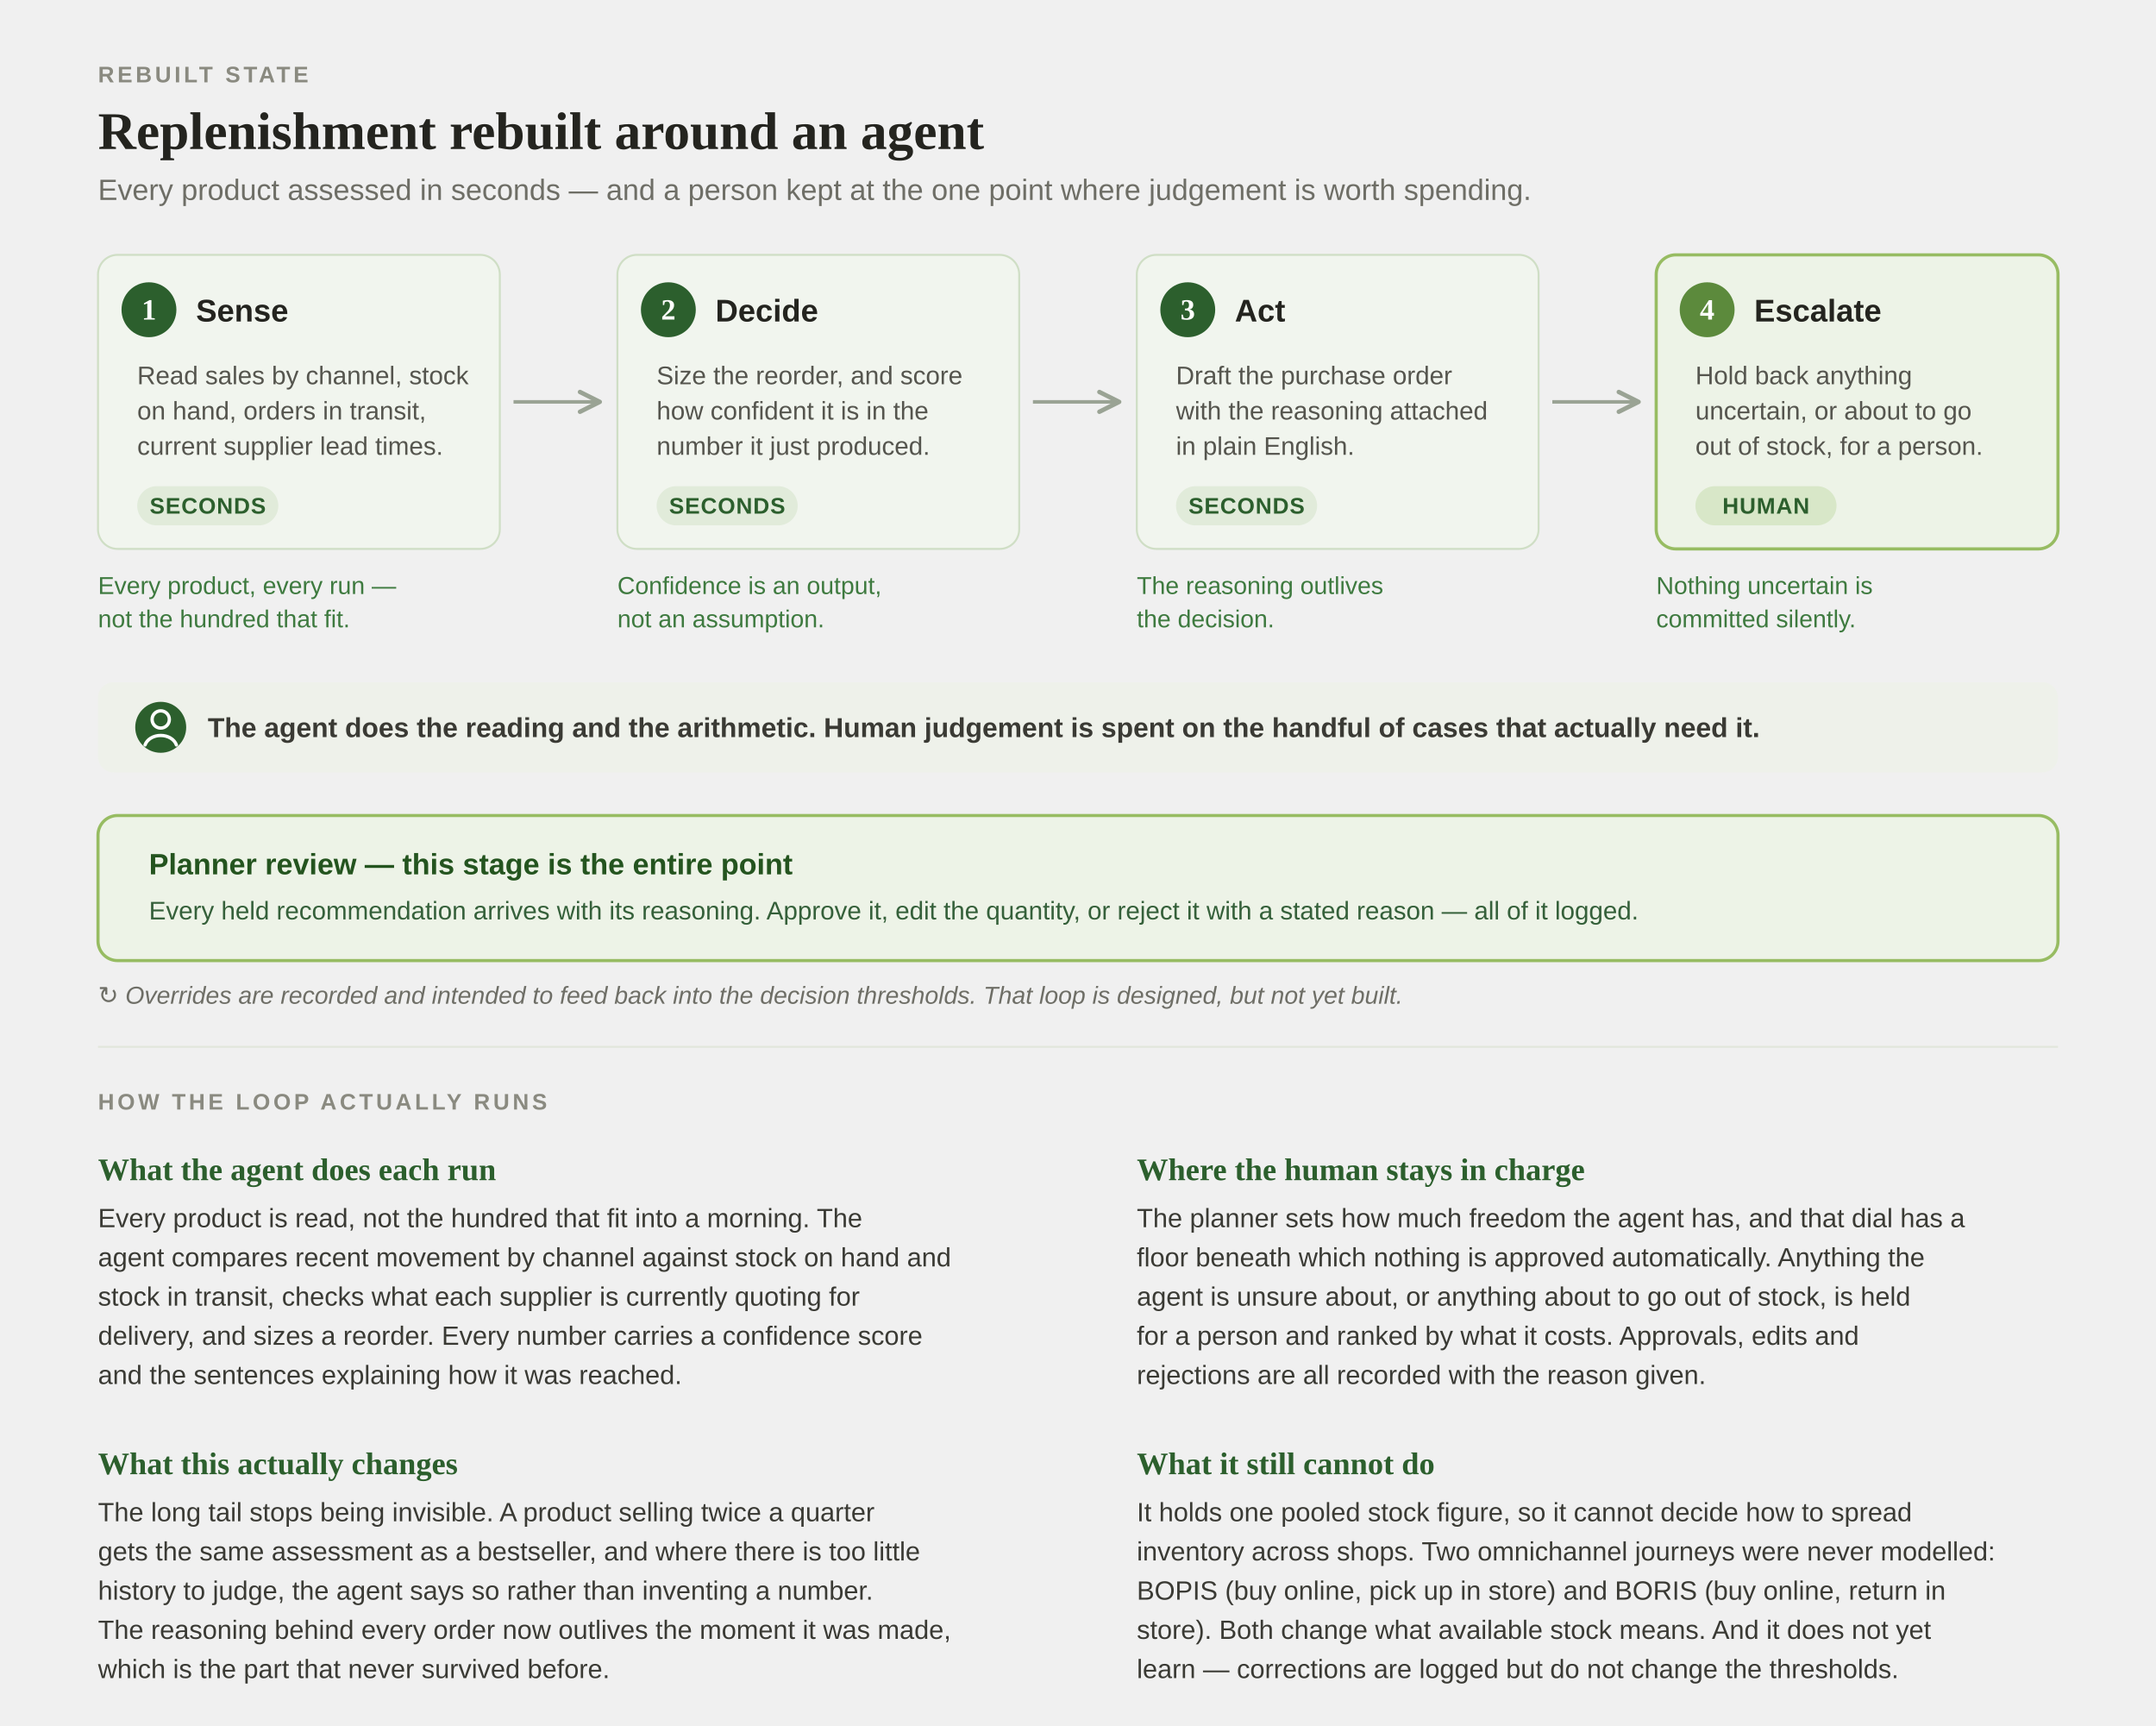
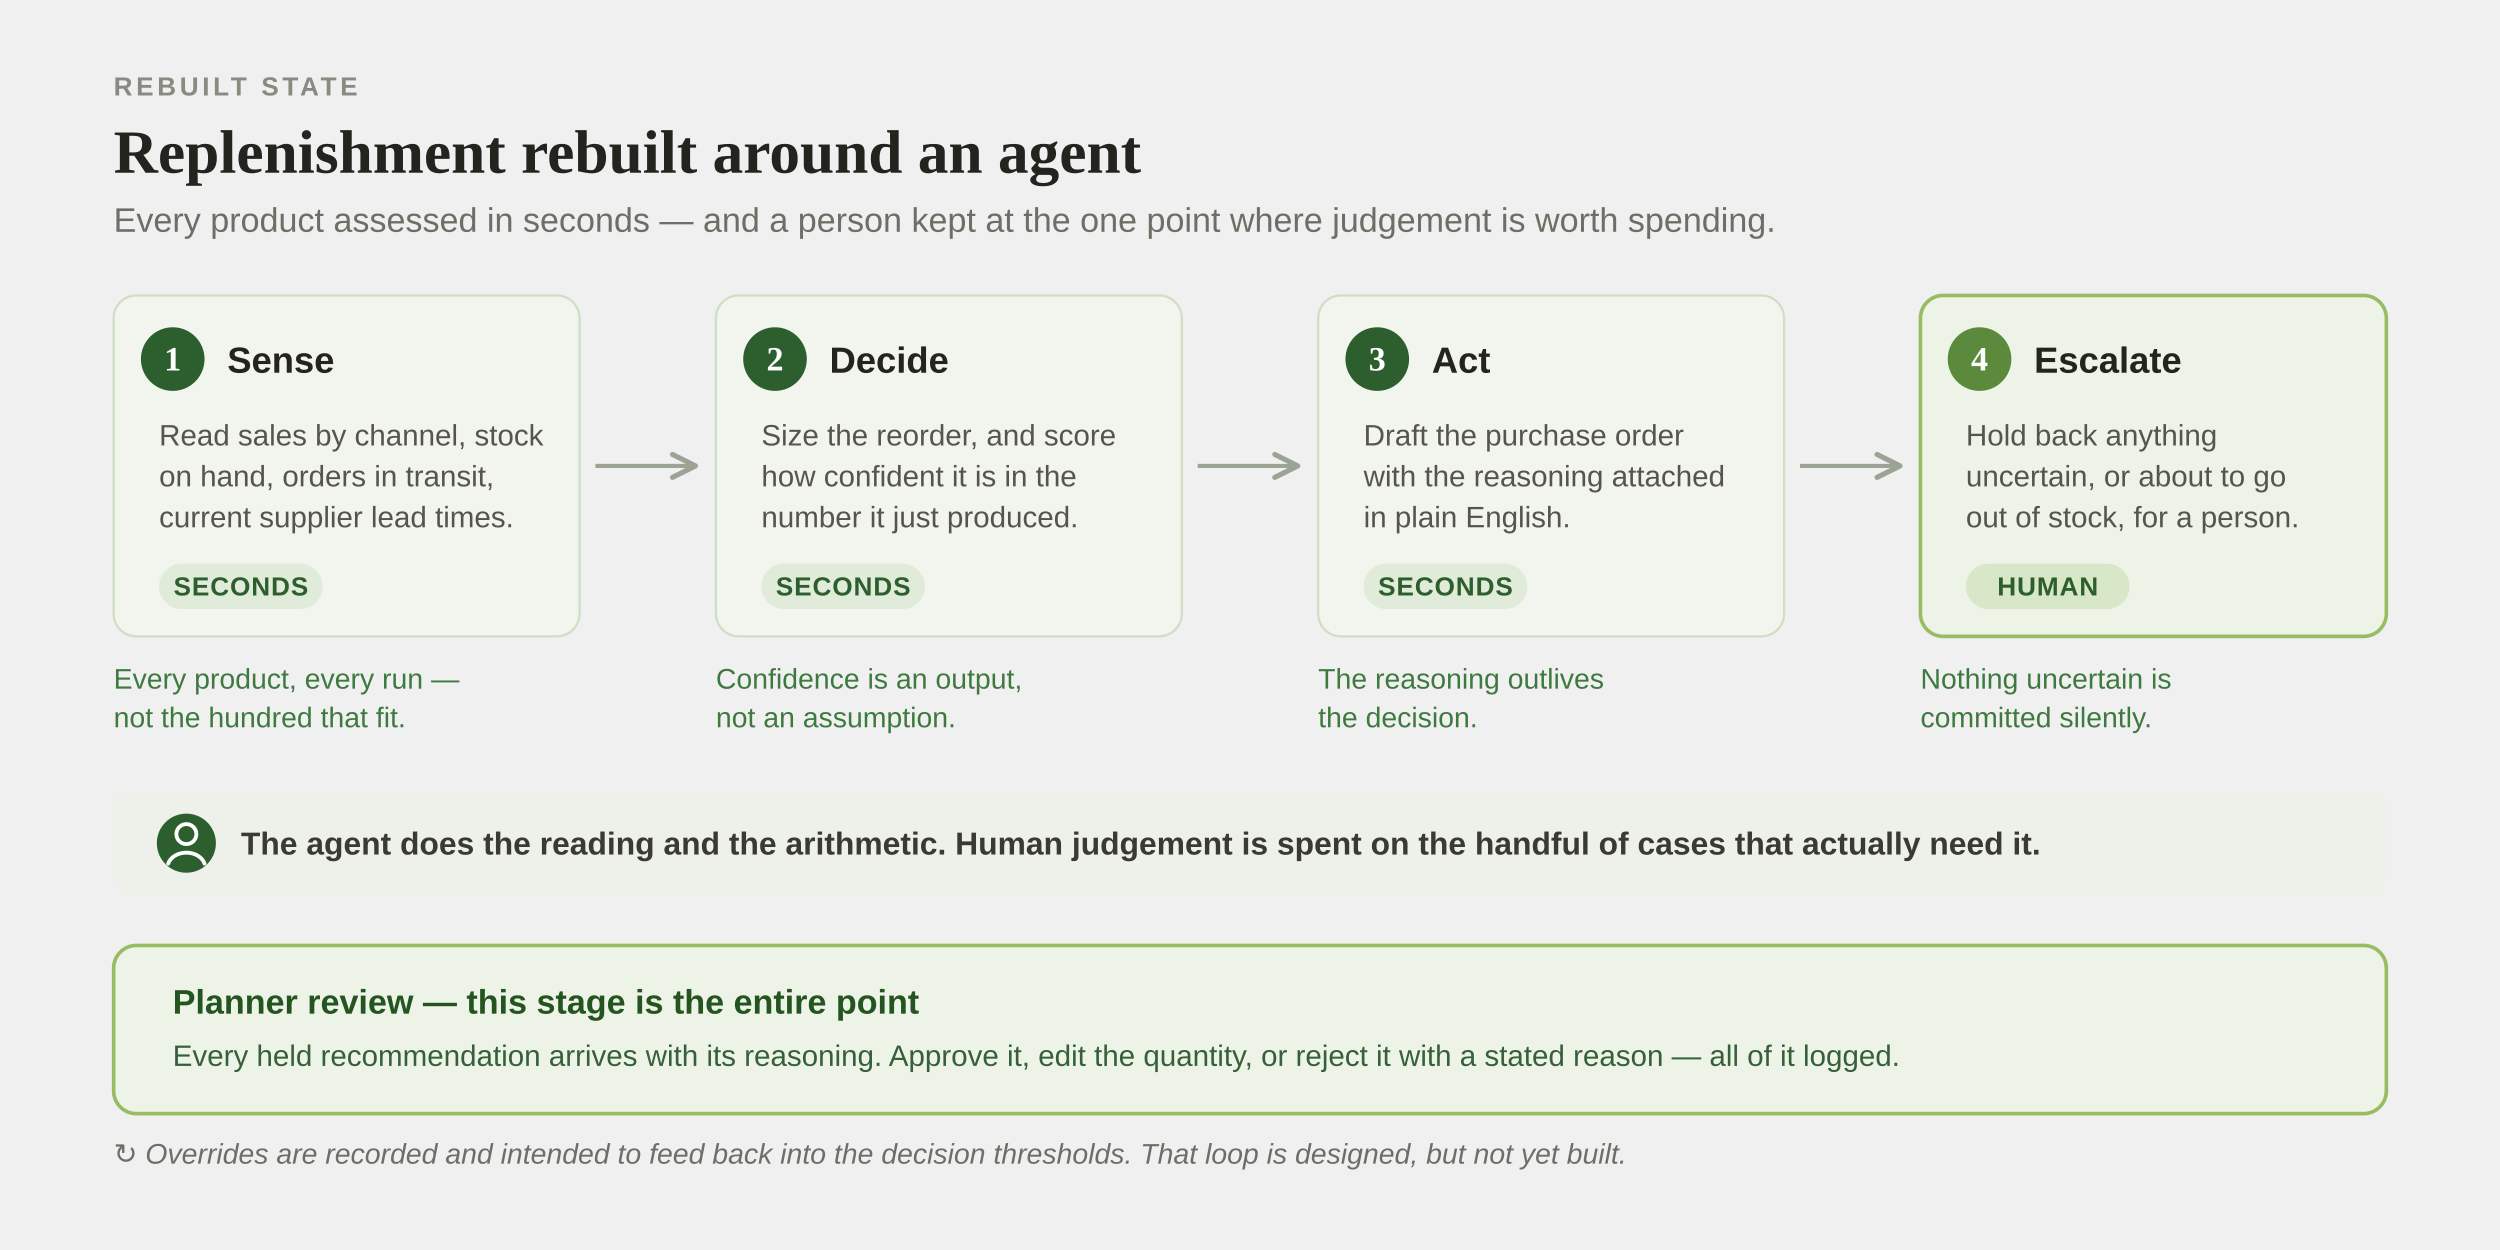
- <svg xmlns="http://www.w3.org/2000/svg" width="1100" height="880" viewBox="0 0 1100 880" role="img" style="background:#ffffff">
+ <svg xmlns="http://www.w3.org/2000/svg" width="1100" height="550" viewBox="0 0 1100 550" role="img" style="background:#ffffff">
  <defs>
    <marker id="ar" viewBox="0 0 10 10" refX="9" refY="5" markerWidth="7" markerHeight="7" orient="auto-start-reverse">
      <path d="M1 1L9 5L1 9" fill="none" stroke="#9AA394" stroke-width="1.8" stroke-linecap="round" stroke-linejoin="round" />
    </marker>
    <style>
    .h1  { font-family: Georgia, 'Times New Roman', serif; font-size: 27px; font-weight: 700; fill: #24241F; }
    .h2  { font-family: Georgia, 'Times New Roman', serif; font-size: 16px; font-weight: 700; fill: #2C5F2D; }
    .sub { font-family: Calibri, Arial, sans-serif; font-size: 15px; fill: #6E6E66; }
    .st  { font-family: Calibri, Arial, sans-serif; font-size: 16px; font-weight: 700; fill: #24241F; }
    .bd  { font-family: Calibri, Arial, sans-serif; font-size: 13px; fill: #55554E; }
    .bdy { font-family: Calibri, Arial, sans-serif; font-size: 13.5px; fill: #3A3A34; }
    .chip{ font-family: Calibri, Arial, sans-serif; font-size: 11.5px; font-weight: 700; fill: #55554E; letter-spacing: .4px; }
    .chg { font-family: Calibri, Arial, sans-serif; font-size: 11.5px; font-weight: 700; fill: #2C5F2D; letter-spacing: .4px; }
    .gain{ font-family: Calibri, Arial, sans-serif; font-size: 12.5px; fill: #3E7A3F; }
    .num { font-family: Georgia, 'Times New Roman', serif; font-size: 15px; font-weight: 700; fill: #FFFFFF; }
    .band{ font-family: Calibri, Arial, sans-serif; font-size: 14px; font-weight: 700; fill: #3A3A34; }
    .gt  { font-family: Calibri, Arial, sans-serif; font-size: 15px; font-weight: 700; fill: #24541F; }
    .gb  { font-family: Calibri, Arial, sans-serif; font-size: 13px; fill: #35603A; }
    .lbl { font-family: Calibri, Arial, sans-serif; font-size: 11.5px; font-weight: 700; fill: #8A8A80; letter-spacing: 1.6px; }
    .loop{ font-family: Calibri, Arial, sans-serif; font-size: 12.5px; fill: #6E6E66; font-style: italic; }
  </style>
  </defs>
  <text class="lbl" x="50" y="42">REBUILT STATE</text>
  <text class="h1" x="50" y="76">Replenishment rebuilt around an agent</text>
  <text class="sub" x="50" y="102">Every product assessed in seconds — and a person kept at the one point where judgement is worth spending.</text>
  <g>
    <rect x="50" y="130" width="205" height="150" rx="10" fill="#F1F5EE" stroke="#CFDEC5" stroke-width="1" />
    <circle cx="76" cy="158" r="14" fill="#2C5F2D" />
    <text class="num" x="76" y="163" text-anchor="middle">1</text>
    <text class="st" x="100" y="164">Sense</text>
    <text class="bd" x="70" y="196">Read sales by channel, stock</text>
    <text class="bd" x="70" y="214">on hand, orders in transit,</text>
    <text class="bd" x="70" y="232">current supplier lead times.</text>
    <rect x="70" y="248" width="72" height="20" rx="10" fill="#E1EBDA" />
    <text class="chg" x="106" y="262" text-anchor="middle">SECONDS</text>
  </g>
  <text class="gain" x="50" y="303">Every product, every run —</text>
  <text class="gain" x="50" y="320">not the hundred that fit.</text>
  <g>
    <rect x="315" y="130" width="205" height="150" rx="10" fill="#F1F5EE" stroke="#CFDEC5" stroke-width="1" />
    <circle cx="341" cy="158" r="14" fill="#2C5F2D" />
    <text class="num" x="341" y="163" text-anchor="middle">2</text>
    <text class="st" x="365" y="164">Decide</text>
    <text class="bd" x="335" y="196">Size the reorder, and score</text>
    <text class="bd" x="335" y="214">how confident it is in the</text>
    <text class="bd" x="335" y="232">number it just produced.</text>
    <rect x="335" y="248" width="72" height="20" rx="10" fill="#E1EBDA" />
    <text class="chg" x="371" y="262" text-anchor="middle">SECONDS</text>
  </g>
  <text class="gain" x="315" y="303">Confidence is an output,</text>
  <text class="gain" x="315" y="320">not an assumption.</text>
  <g>
    <rect x="580" y="130" width="205" height="150" rx="10" fill="#F1F5EE" stroke="#CFDEC5" stroke-width="1" />
    <circle cx="606" cy="158" r="14" fill="#2C5F2D" />
    <text class="num" x="606" y="163" text-anchor="middle">3</text>
    <text class="st" x="630" y="164">Act</text>
    <text class="bd" x="600" y="196">Draft the purchase order</text>
    <text class="bd" x="600" y="214">with the reasoning attached</text>
    <text class="bd" x="600" y="232">in plain English.</text>
    <rect x="600" y="248" width="72" height="20" rx="10" fill="#E1EBDA" />
    <text class="chg" x="636" y="262" text-anchor="middle">SECONDS</text>
  </g>
  <text class="gain" x="580" y="303">The reasoning outlives</text>
  <text class="gain" x="580" y="320">the decision.</text>
  <g>
    <rect x="845" y="130" width="205" height="150" rx="10" fill="#EDF3E7" stroke="#97BC62" stroke-width="1.6" />
    <circle cx="871" cy="158" r="14" fill="#5C8A3C" />
    <text class="num" x="871" y="163" text-anchor="middle">4</text>
    <text class="st" x="895" y="164">Escalate</text>
    <text class="bd" x="865" y="196">Hold back anything</text>
    <text class="bd" x="865" y="214">uncertain, or about to go</text>
    <text class="bd" x="865" y="232">out of stock, for a person.</text>
    <rect x="865" y="248" width="72" height="20" rx="10" fill="#D8E7C8" />
    <text class="chg" x="901" y="262" text-anchor="middle">HUMAN</text>
  </g>
  <text class="gain" x="845" y="303">Nothing uncertain is</text>
  <text class="gain" x="845" y="320">committed silently.</text>
  <line x1="262" y1="205" x2="306" y2="205" stroke="#9AA394" stroke-width="1.8" marker-end="url(#ar)" />
  <line x1="527" y1="205" x2="571" y2="205" stroke="#9AA394" stroke-width="1.8" marker-end="url(#ar)" />
  <line x1="792" y1="205" x2="836" y2="205" stroke="#9AA394" stroke-width="1.8" marker-end="url(#ar)" />
  <rect x="50" y="348" width="1000" height="46" rx="8" fill="#EEF1EA" />
  <circle cx="82" cy="371" r="13" fill="#2C5F2D" />
  <circle cx="82" cy="367" r="4.4" fill="none" stroke="#FFFFFF" stroke-width="1.7" />
  <path d="M74 380 a8.3 6.6 0 0 1 16 0" fill="none" stroke="#FFFFFF" stroke-width="1.7" stroke-linecap="round" />
  <text class="band" x="106" y="376">The agent does the reading and the arithmetic. Human judgement is spent on the handful of cases that actually need it.</text>
  <rect x="50" y="416" width="1000" height="74" rx="10" fill="#EDF3E7" stroke="#97BC62" stroke-width="1.6" />
  <text class="gt" x="76" y="446">Planner review — this stage is the entire point</text>
  <text class="gb" x="76" y="469">Every held recommendation arrives with its reasoning. Approve it, edit the quantity, or reject it with a stated reason — all of it logged.</text>
  <text class="loop" x="50" y="512">↻  Overrides are recorded and intended to feed back into the decision thresholds. That loop is designed, but not yet built.</text>
-   <line x1="50" y1="534" x2="1050" y2="534" stroke="#E2E6DC" stroke-width="1" />
-   <text class="lbl" x="50" y="566">HOW THE LOOP ACTUALLY RUNS</text>
-   <text class="h2" x="50" y="602">What the agent does each run</text>
-   <text class="bdy" x="50" y="626">Every product is read, not the hundred that fit into a morning. The</text>
-   <text class="bdy" x="50" y="646">agent compares recent movement by channel against stock on hand and</text>
-   <text class="bdy" x="50" y="666">stock in transit, checks what each supplier is currently quoting for</text>
-   <text class="bdy" x="50" y="686">delivery, and sizes a reorder. Every number carries a confidence score</text>
-   <text class="bdy" x="50" y="706">and the sentences explaining how it was reached.</text>
-   <text class="h2" x="580" y="602">Where the human stays in charge</text>
-   <text class="bdy" x="580" y="626">The planner sets how much freedom the agent has, and that dial has a</text>
-   <text class="bdy" x="580" y="646">floor beneath which nothing is approved automatically. Anything the</text>
-   <text class="bdy" x="580" y="666">agent is unsure about, or anything about to go out of stock, is held</text>
-   <text class="bdy" x="580" y="686">for a person and ranked by what it costs. Approvals, edits and</text>
-   <text class="bdy" x="580" y="706">rejections are all recorded with the reason given.</text>
-   <text class="h2" x="50" y="752">What this actually changes</text>
-   <text class="bdy" x="50" y="776">The long tail stops being invisible. A product selling twice a quarter</text>
-   <text class="bdy" x="50" y="796">gets the same assessment as a bestseller, and where there is too little</text>
-   <text class="bdy" x="50" y="816">history to judge, the agent says so rather than inventing a number.</text>
-   <text class="bdy" x="50" y="836">The reasoning behind every order now outlives the moment it was made,</text>
-   <text class="bdy" x="50" y="856">which is the part that never survived before.</text>
-   <text class="h2" x="580" y="752">What it still cannot do</text>
-   <text class="bdy" x="580" y="776">It holds one pooled stock figure, so it cannot decide how to spread</text>
-   <text class="bdy" x="580" y="796">inventory across shops. Two omnichannel journeys were never modelled:</text>
-   <text class="bdy" x="580" y="816">BOPIS (buy online, pick up in store) and BORIS (buy online, return in</text>
-   <text class="bdy" x="580" y="836">store). Both change what available stock means. And it does not yet</text>
-   <text class="bdy" x="580" y="856">learn — corrections are logged but do not change the thresholds.</text>
</svg>
